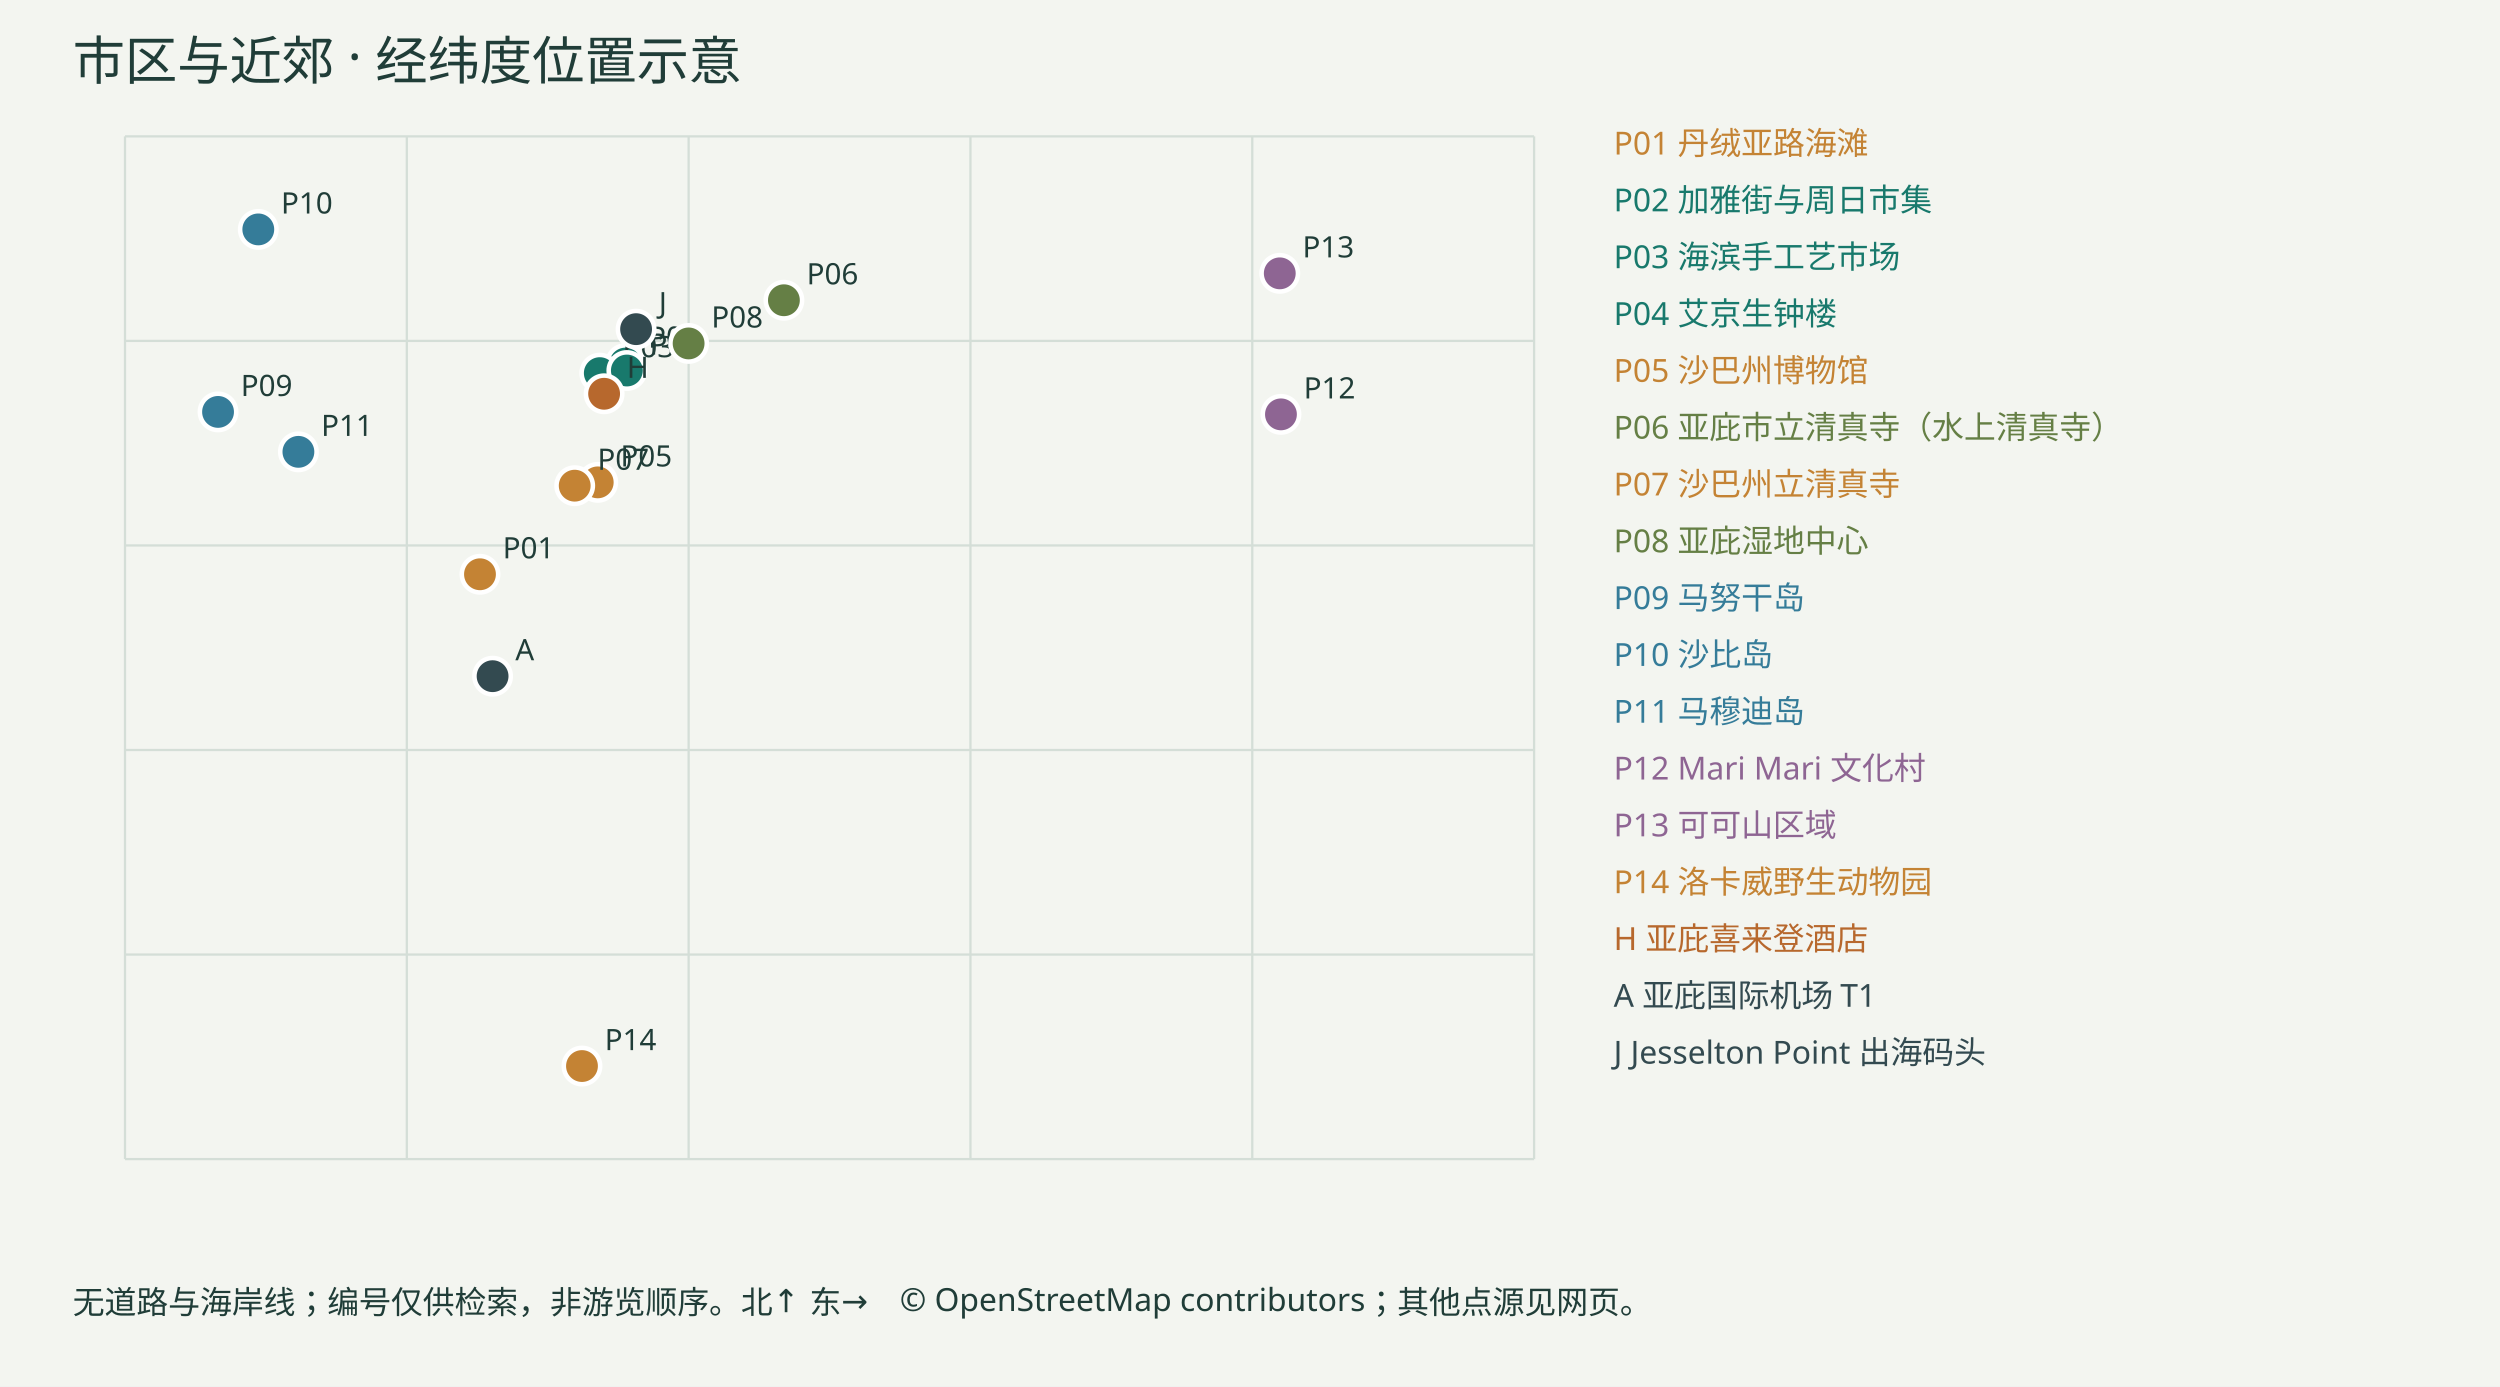
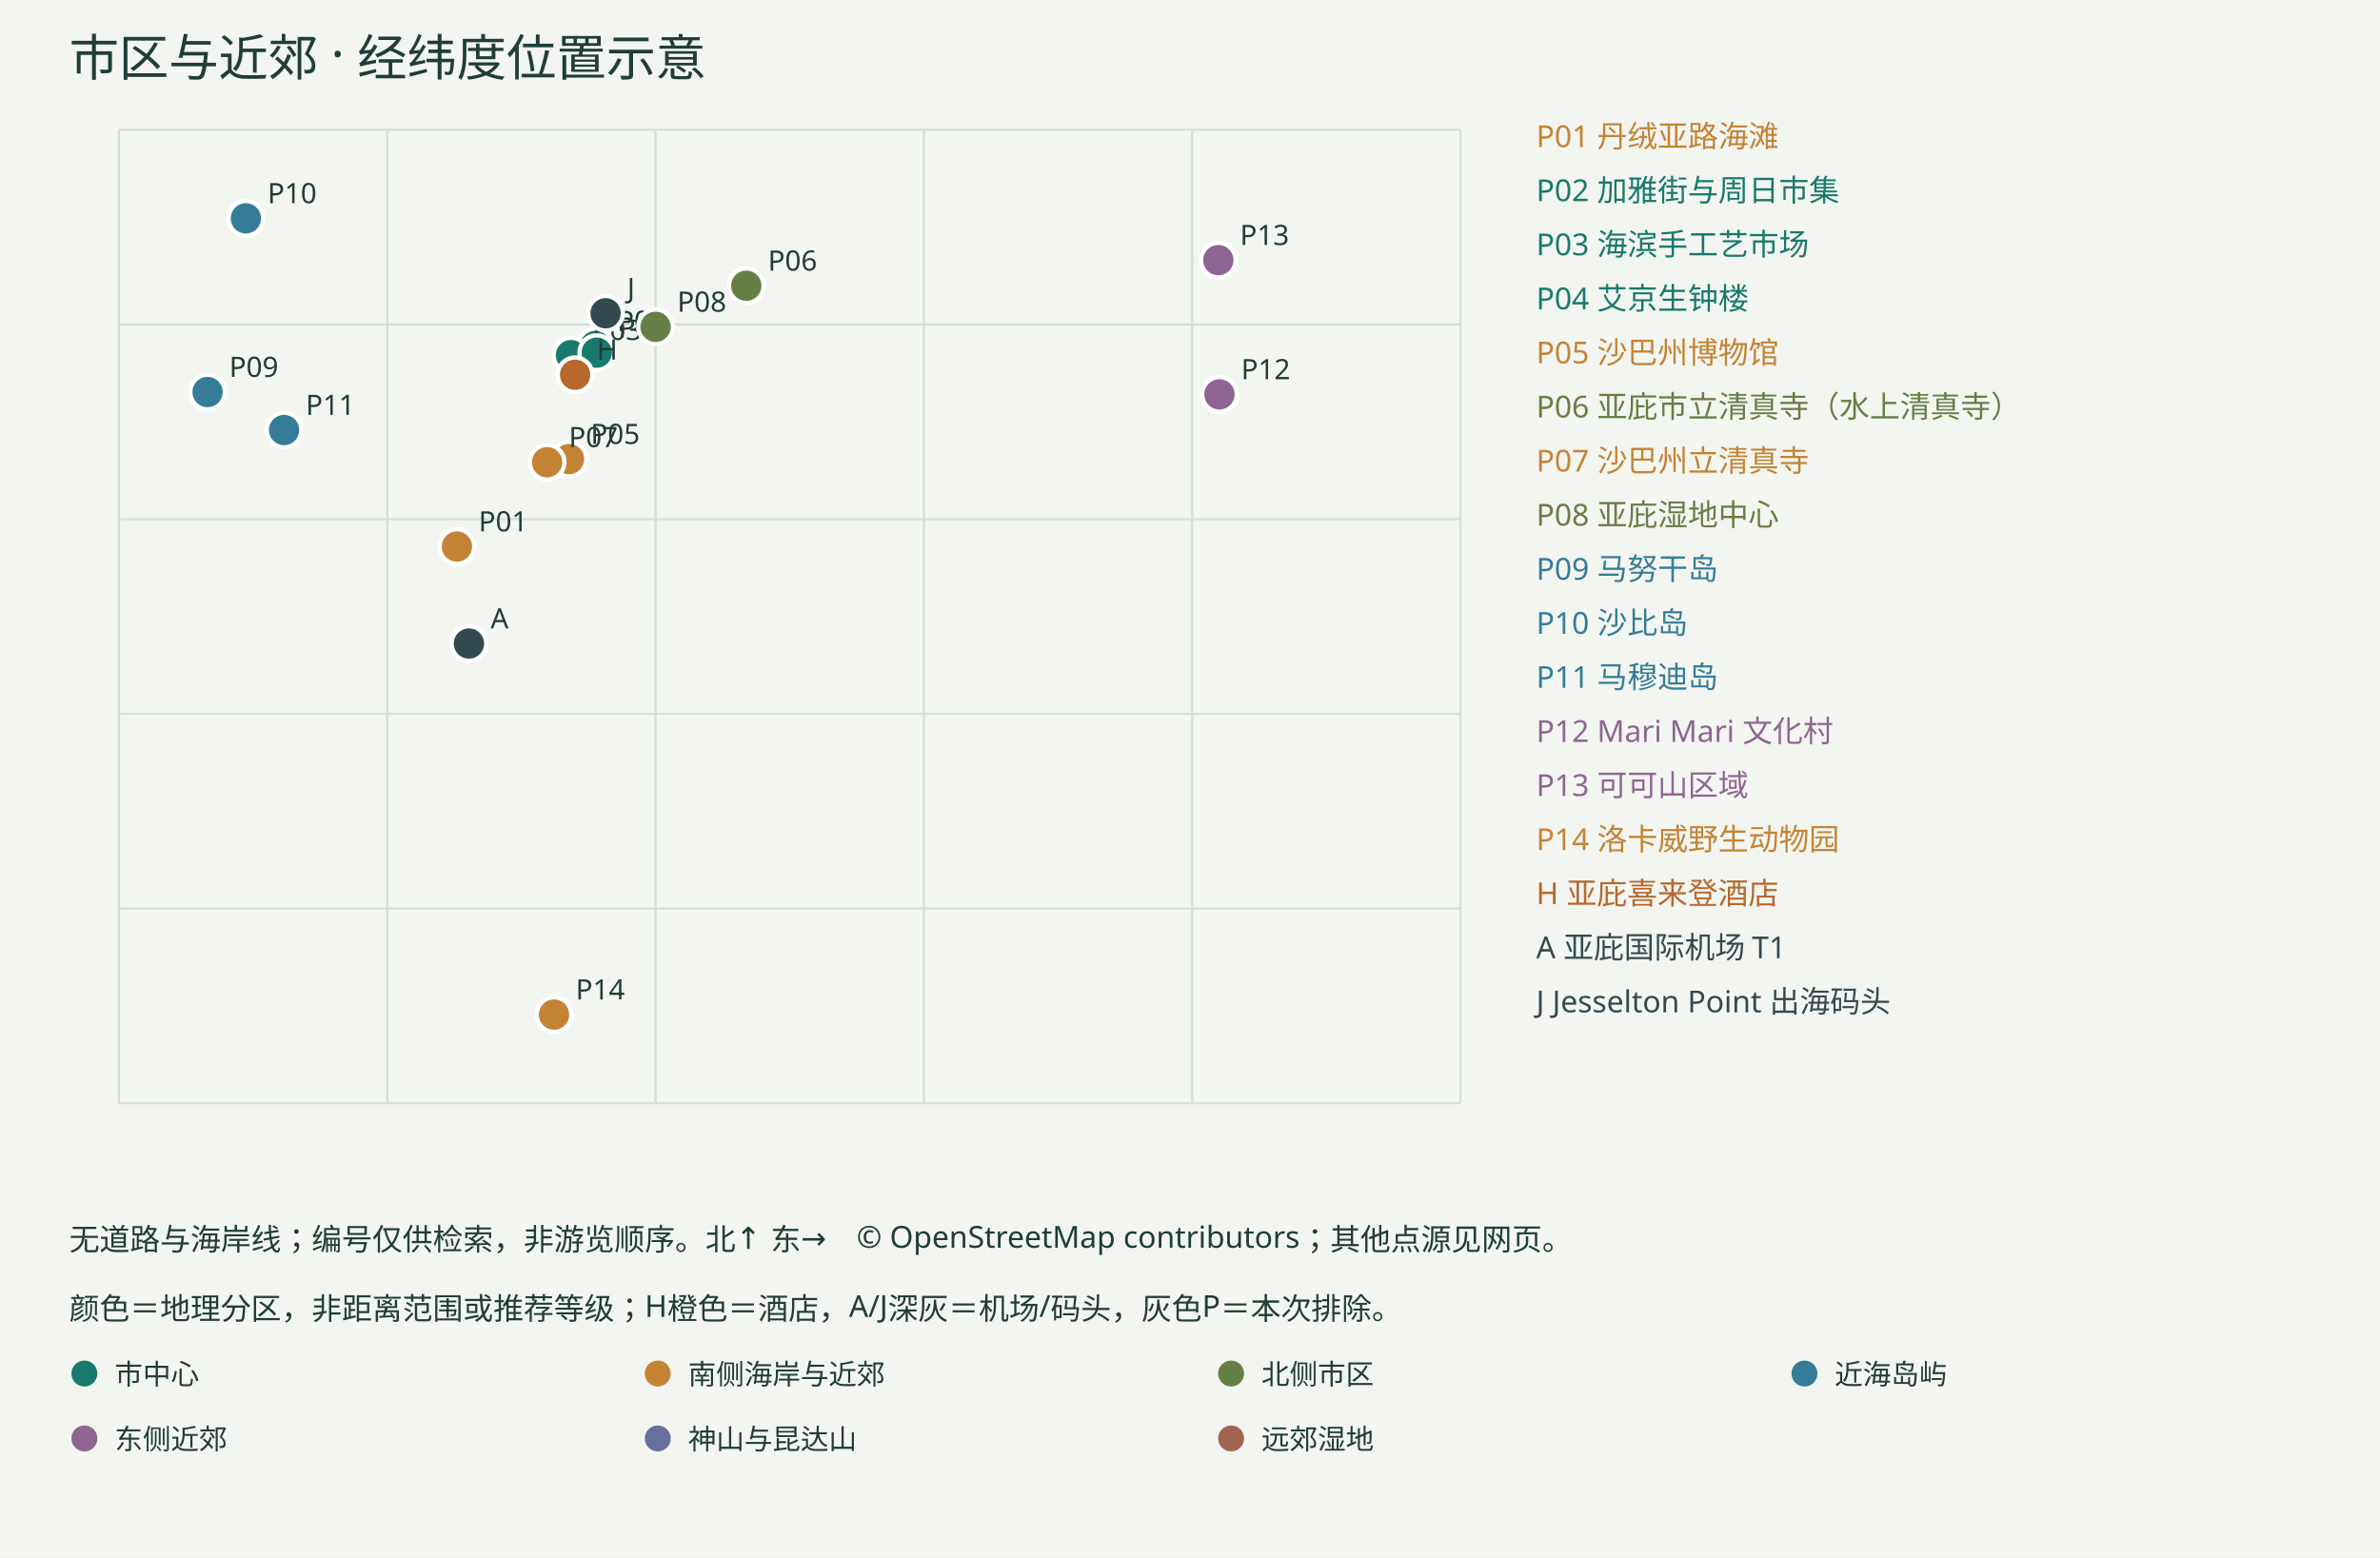
- <svg xmlns="http://www.w3.org/2000/svg" width="1100" height="610" viewBox="0 0 1100 610" role="img">
-   <rect width="1100" height="610" fill="#f3f5f0" />
+ <svg xmlns="http://www.w3.org/2000/svg" width="1100" height="720" viewBox="0 0 1100 720" role="img">
+   <rect width="1100" height="720" fill="#f3f5f0" />
  <g font-family="Microsoft YaHei, sans-serif" fill="#203d38">
    <text x="32" y="35" font-size="23">市区与近郊 · 经纬度位置示意</text>
    <text x="32" y="578" font-size="14">无道路与海岸线；编号仅供检索，非游览顺序。北↑ 东→　© OpenStreetMap contributors；其他点源见网页。</text>
    <path d="M55 60V510 M55 60H675" stroke="#d4ded7" />
    <path d="M179 60V510 M55 150H675" stroke="#d4ded7" />
    <path d="M303 60V510 M55 240H675" stroke="#d4ded7" />
    <path d="M427 60V510 M55 330H675" stroke="#d4ded7" />
    <path d="M551 60V510 M55 420H675" stroke="#d4ded7" />
    <path d="M675 60V510 M55 510H675" stroke="#d4ded7" />
    <circle cx="211.19" cy="252.68" r="8" fill="#c48334" stroke="white" stroke-width="2" />
    <text x="221.19" y="245.68" font-size="13">P01</text>
    <text x="710" y="68" font-size="14" fill="#c48334">P01  丹绒亚路海滩</text>
    <circle cx="275.18" cy="159.97" r="8" fill="#18796c" stroke="white" stroke-width="2" />
    <text x="285.18" y="152.97" font-size="13">P02</text>
    <text x="710" y="93" font-size="14" fill="#18796c">P02  加雅街与周日市集</text>
    <circle cx="263.91" cy="164.18" r="8" fill="#18796c" stroke="white" stroke-width="2" />
    <text x="273.91" y="157.18" font-size="13">P03</text>
    <text x="710" y="118" font-size="14" fill="#18796c">P03  海滨手工艺市场</text>
    <circle cx="275.82" cy="163.03" r="8" fill="#18796c" stroke="white" stroke-width="2" />
    <text x="285.82" y="156.03" font-size="13">P04</text>
    <text x="710" y="143" font-size="14" fill="#18796c">P04  艾京生钟楼</text>
    <circle cx="263.00" cy="212.24" r="8" fill="#c48334" stroke="white" stroke-width="2" />
    <text x="273.00" y="205.24" font-size="13">P05</text>
    <text x="710" y="168" font-size="14" fill="#c48334">P05  沙巴州博物馆</text>
    <circle cx="344.92" cy="132.11" r="8" fill="#657f45" stroke="white" stroke-width="2" />
    <text x="354.92" y="125.11" font-size="13">P06</text>
    <text x="710" y="193" font-size="14" fill="#657f45">P06  亚庇市立清真寺（水上清真寺）</text>
    <circle cx="252.87" cy="213.70" r="8" fill="#c48334" stroke="white" stroke-width="2" />
    <text x="262.87" y="206.70" font-size="13">P07</text>
    <text x="710" y="218" font-size="14" fill="#c48334">P07  沙巴州立清真寺</text>
    <circle cx="302.99" cy="151.11" r="8" fill="#657f45" stroke="white" stroke-width="2" />
    <text x="312.99" y="144.11" font-size="13">P08</text>
    <text x="710" y="243" font-size="14" fill="#657f45">P08  亚庇湿地中心</text>
    <circle cx="95.94" cy="181.24" r="8" fill="#357c99" stroke="white" stroke-width="2" />
    <text x="105.94" y="174.24" font-size="13">P09</text>
    <text x="710" y="268" font-size="14" fill="#357c99">P09  马努干岛</text>
    <circle cx="113.65" cy="100.94" r="8" fill="#357c99" stroke="white" stroke-width="2" />
    <text x="123.65" y="93.94" font-size="13">P10</text>
    <text x="710" y="293" font-size="14" fill="#357c99">P10  沙比岛</text>
    <circle cx="131.30" cy="198.81" r="8" fill="#357c99" stroke="white" stroke-width="2" />
    <text x="141.30" y="191.81" font-size="13">P11</text>
    <text x="710" y="318" font-size="14" fill="#357c99">P11  马穆迪岛</text>
    <circle cx="563.62" cy="182.32" r="8" fill="#8e6593" stroke="white" stroke-width="2" />
    <text x="573.62" y="175.32" font-size="13">P12</text>
    <text x="710" y="343" font-size="14" fill="#8e6593">P12  Mari Mari 文化村</text>
    <circle cx="563.10" cy="120.27" r="8" fill="#8e6593" stroke="white" stroke-width="2" />
    <text x="573.10" y="113.27" font-size="13">P13</text>
    <text x="710" y="368" font-size="14" fill="#8e6593">P13  可可山区域</text>
    <circle cx="256.07" cy="469.06" r="8" fill="#c48334" stroke="white" stroke-width="2" />
    <text x="266.07" y="462.06" font-size="13">P14</text>
    <text x="710" y="393" font-size="14" fill="#c48334">P14  洛卡威野生动物园</text>
    <circle cx="265.81" cy="173.26" r="8" fill="#b7682d" stroke="white" stroke-width="2" />
    <text x="275.81" y="166.26" font-size="13">H</text>
    <text x="710" y="418" font-size="14" fill="#b7682d">H  亚庇喜来登酒店</text>
    <circle cx="216.74" cy="297.52" r="8" fill="#334a50" stroke="white" stroke-width="2" />
    <text x="226.74" y="290.52" font-size="13">A</text>
    <text x="710" y="443" font-size="14" fill="#334a50">A  亚庇国际机场 T1</text>
    <circle cx="279.88" cy="144.83" r="8" fill="#334a50" stroke="white" stroke-width="2" />
    <text x="289.88" y="137.83" font-size="13">J</text>
    <text x="710" y="468" font-size="14" fill="#334a50">J  Jesselton Point 出海码头</text>
+     <text x="32" y="610" font-size="14">颜色＝地理分区，非距离范围或推荐等级；H橙色＝酒店，A/J深灰＝机场/码头，灰色P＝本次排除。</text>
+     <circle cx="39" cy="635" r="6" fill="#18796c" />
+     <text x="53" y="640" font-size="13">市中心</text>
+     <circle cx="304" cy="635" r="6" fill="#c48334" />
+     <text x="318" y="640" font-size="13">南侧海岸与近郊</text>
+     <circle cx="569" cy="635" r="6" fill="#657f45" />
+     <text x="583" y="640" font-size="13">北侧市区</text>
+     <circle cx="834" cy="635" r="6" fill="#357c99" />
+     <text x="848" y="640" font-size="13">近海岛屿</text>
+     <circle cx="39" cy="665" r="6" fill="#8e6593" />
+     <text x="53" y="670" font-size="13">东侧近郊</text>
+     <circle cx="304" cy="665" r="6" fill="#676f9d" />
+     <text x="318" y="670" font-size="13">神山与昆达山</text>
+     <circle cx="569" cy="665" r="6" fill="#a26452" />
+     <text x="583" y="670" font-size="13">远郊湿地</text>
  </g>
</svg>
